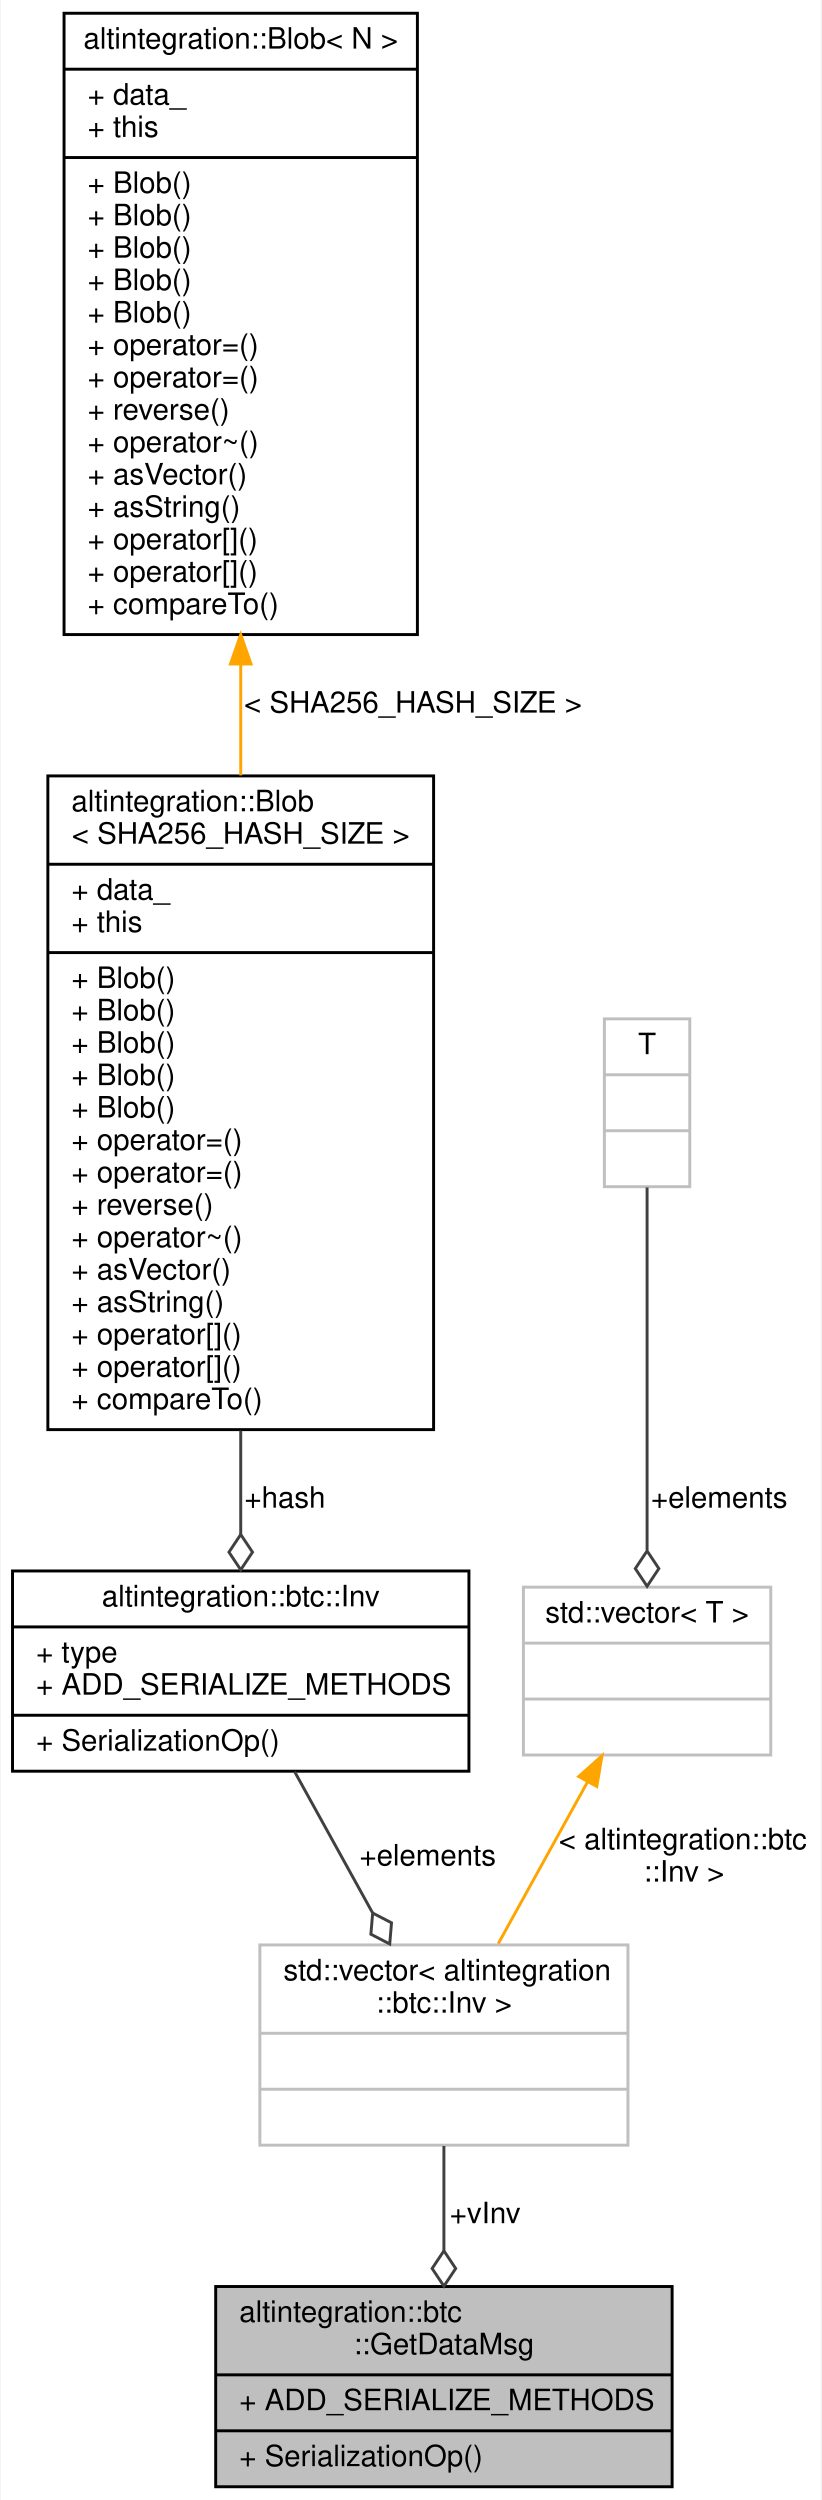
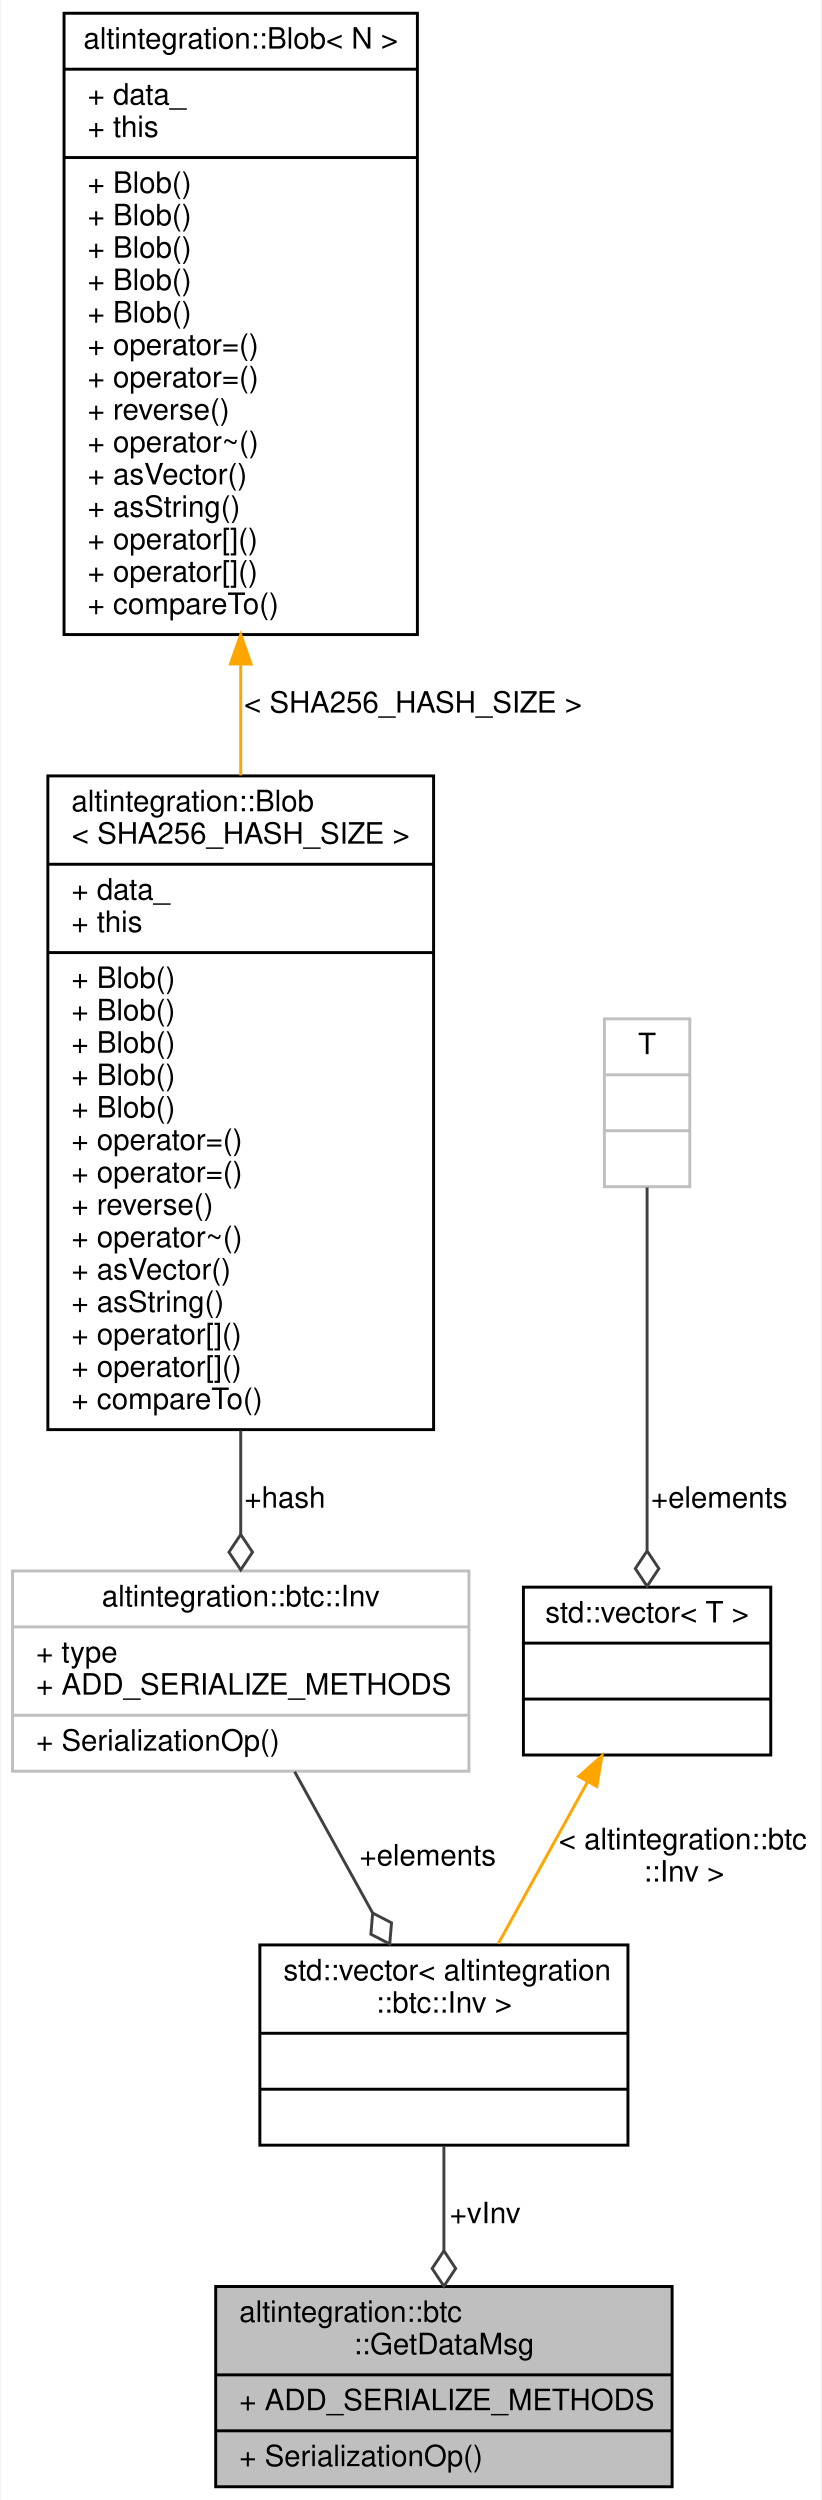
<svg xmlns="http://www.w3.org/2000/svg" xmlns:xlink="http://www.w3.org/1999/xlink" width="279pt" height="849pt" viewBox="0.00 0.00 278.50 849.00">
  <g id="graph0" class="graph" transform="scale(1 1) rotate(0) translate(4 845)">
    <polygon fill="white" stroke="transparent" points="-4,4 -4,-845 274.5,-845 274.5,4 -4,4" />
    <g id="node1" class="node">
      <g id="a_node1">
        <a xlink:title=" ">
          <polygon fill="#bfbfbf" stroke="black" points="69,-0.5 69,-68.5 224,-68.5 224,-0.5 69,-0.5" />
          <text text-anchor="start" x="77" y="-56.5" font-family="Helvetica,sans-Serif" font-size="10.00">altintegration::btc</text>
          <text text-anchor="middle" x="146.5" y="-45.5" font-family="Helvetica,sans-Serif" font-size="10.00">::GetDataMsg</text>
          <polyline fill="none" stroke="black" points="69,-38.5 224,-38.5 " />
          <text text-anchor="start" x="77" y="-26.5" font-family="Helvetica,sans-Serif" font-size="10.00">+ ADD_SERIALIZE_METHODS</text>
          <polyline fill="none" stroke="black" points="69,-19.5 224,-19.5 " />
          <text text-anchor="start" x="77" y="-7.5" font-family="Helvetica,sans-Serif" font-size="10.00">+ SerializationOp()</text>
        </a>
      </g>
    </g>
    <g id="node2" class="node">
      <g id="a_node2">
        <a xlink:title=" ">
-           <polygon fill="white" stroke="#bfbfbf" points="84,-116.5 84,-184.5 209,-184.5 209,-116.5 84,-116.5" />
+           <polygon fill="white" stroke="black" points="84,-116.5 84,-184.5 209,-184.5 209,-116.5 84,-116.5" />
          <text text-anchor="start" x="92" y="-172.5" font-family="Helvetica,sans-Serif" font-size="10.00">std::vector&lt; altintegration</text>
          <text text-anchor="middle" x="146.5" y="-161.5" font-family="Helvetica,sans-Serif" font-size="10.00">::btc::Inv &gt;</text>
-           <polyline fill="none" stroke="#bfbfbf" points="84,-154.5 209,-154.5 " />
+           <polyline fill="none" stroke="black" points="84,-154.5 209,-154.5 " />
          <text text-anchor="middle" x="146.5" y="-142.5" font-family="Helvetica,sans-Serif" font-size="10.00"> </text>
-           <polyline fill="none" stroke="#bfbfbf" points="84,-135.5 209,-135.5 " />
+           <polyline fill="none" stroke="black" points="84,-135.5 209,-135.5 " />
          <text text-anchor="middle" x="146.5" y="-123.5" font-family="Helvetica,sans-Serif" font-size="10.00"> </text>
        </a>
      </g>
    </g>
    <g id="edge1" class="edge">
      <path fill="none" stroke="#404040" d="M146.5,-116.22C146.5,-105.1 146.5,-92.51 146.5,-80.64" />
      <polygon fill="none" stroke="#404040" points="146.5,-80.62 142.5,-74.62 146.5,-68.62 150.5,-74.62 146.5,-80.62" />
      <text text-anchor="middle" x="160.5" y="-90" font-family="Helvetica,sans-Serif" font-size="10.00"> +vInv</text>
    </g>
    <g id="node3" class="node">
      <g id="a_node3">
        <a xlink:href="structaltintegration_1_1btc_1_1Inv.html" target="_top" xlink:title=" ">
-           <polygon fill="white" stroke="black" points="0,-243.5 0,-311.5 155,-311.5 155,-243.5 0,-243.5" />
+           <polygon fill="white" stroke="#bfbfbf" points="0,-243.5 0,-311.5 155,-311.5 155,-243.5 0,-243.5" />
          <text text-anchor="middle" x="77.5" y="-299.5" font-family="Helvetica,sans-Serif" font-size="10.00">altintegration::btc::Inv</text>
-           <polyline fill="none" stroke="black" points="0,-292.5 155,-292.5 " />
+           <polyline fill="none" stroke="#bfbfbf" points="0,-292.5 155,-292.5 " />
          <text text-anchor="start" x="8" y="-280.5" font-family="Helvetica,sans-Serif" font-size="10.00">+ type</text>
          <text text-anchor="start" x="8" y="-269.5" font-family="Helvetica,sans-Serif" font-size="10.00">+ ADD_SERIALIZE_METHODS</text>
-           <polyline fill="none" stroke="black" points="0,-262.5 155,-262.5 " />
+           <polyline fill="none" stroke="#bfbfbf" points="0,-262.5 155,-262.5 " />
          <text text-anchor="start" x="8" y="-250.5" font-family="Helvetica,sans-Serif" font-size="10.00">+ SerializationOp()</text>
        </a>
      </g>
    </g>
    <g id="edge2" class="edge">
      <path fill="none" stroke="#404040" d="M95.81,-243.33C103.92,-228.64 113.57,-211.15 122.27,-195.4" />
      <polygon fill="none" stroke="#404040" points="122.31,-195.33 121.7,-188.14 128.1,-184.82 128.71,-192.01 122.31,-195.33" />
      <text text-anchor="middle" x="141" y="-211.5" font-family="Helvetica,sans-Serif" font-size="10.00"> +elements</text>
    </g>
    <g id="node4" class="node">
      <g id="a_node4">
        <a xlink:href="structaltintegration_1_1Blob.html" target="_top" xlink:title=" ">
          <polygon fill="white" stroke="black" points="12,-359.5 12,-581.5 143,-581.5 143,-359.5 12,-359.5" />
          <text text-anchor="start" x="20" y="-569.5" font-family="Helvetica,sans-Serif" font-size="10.00">altintegration::Blob</text>
          <text text-anchor="middle" x="77.5" y="-558.5" font-family="Helvetica,sans-Serif" font-size="10.00">&lt; SHA256_HASH_SIZE &gt;</text>
          <polyline fill="none" stroke="black" points="12,-551.5 143,-551.5 " />
          <text text-anchor="start" x="20" y="-539.5" font-family="Helvetica,sans-Serif" font-size="10.00">+ data_</text>
          <text text-anchor="start" x="20" y="-528.5" font-family="Helvetica,sans-Serif" font-size="10.00">+ this</text>
          <polyline fill="none" stroke="black" points="12,-521.5 143,-521.5 " />
          <text text-anchor="start" x="20" y="-509.5" font-family="Helvetica,sans-Serif" font-size="10.00">+ Blob()</text>
          <text text-anchor="start" x="20" y="-498.5" font-family="Helvetica,sans-Serif" font-size="10.00">+ Blob()</text>
          <text text-anchor="start" x="20" y="-487.5" font-family="Helvetica,sans-Serif" font-size="10.00">+ Blob()</text>
          <text text-anchor="start" x="20" y="-476.5" font-family="Helvetica,sans-Serif" font-size="10.00">+ Blob()</text>
          <text text-anchor="start" x="20" y="-465.5" font-family="Helvetica,sans-Serif" font-size="10.00">+ Blob()</text>
          <text text-anchor="start" x="20" y="-454.5" font-family="Helvetica,sans-Serif" font-size="10.00">+ operator=()</text>
          <text text-anchor="start" x="20" y="-443.5" font-family="Helvetica,sans-Serif" font-size="10.00">+ operator=()</text>
          <text text-anchor="start" x="20" y="-432.5" font-family="Helvetica,sans-Serif" font-size="10.00">+ reverse()</text>
          <text text-anchor="start" x="20" y="-421.5" font-family="Helvetica,sans-Serif" font-size="10.00">+ operator~()</text>
          <text text-anchor="start" x="20" y="-410.5" font-family="Helvetica,sans-Serif" font-size="10.00">+ asVector()</text>
          <text text-anchor="start" x="20" y="-399.5" font-family="Helvetica,sans-Serif" font-size="10.00">+ asString()</text>
          <text text-anchor="start" x="20" y="-388.5" font-family="Helvetica,sans-Serif" font-size="10.00">+ operator[]()</text>
          <text text-anchor="start" x="20" y="-377.5" font-family="Helvetica,sans-Serif" font-size="10.00">+ operator[]()</text>
          <text text-anchor="start" x="20" y="-366.5" font-family="Helvetica,sans-Serif" font-size="10.00">+ compareTo()</text>
        </a>
      </g>
    </g>
    <g id="edge3" class="edge">
      <path fill="none" stroke="#404040" d="M77.5,-359.22C77.5,-346.86 77.5,-334.83 77.5,-324" />
      <polygon fill="none" stroke="#404040" points="77.5,-323.89 73.5,-317.89 77.5,-311.89 81.5,-317.89 77.5,-323.89" />
      <text text-anchor="middle" x="92.5" y="-333" font-family="Helvetica,sans-Serif" font-size="10.00"> +hash</text>
    </g>
    <g id="node5" class="node">
      <g id="a_node5">
        <a xlink:href="structaltintegration_1_1Blob.html" target="_top" xlink:title="Contiguous byte array of fixed size.">
          <polygon fill="white" stroke="black" points="17.5,-629.5 17.5,-840.5 137.5,-840.5 137.5,-629.5 17.5,-629.5" />
          <text text-anchor="middle" x="77.5" y="-828.5" font-family="Helvetica,sans-Serif" font-size="10.00">altintegration::Blob&lt; N &gt;</text>
          <polyline fill="none" stroke="black" points="17.5,-821.5 137.5,-821.5 " />
          <text text-anchor="start" x="25.5" y="-809.5" font-family="Helvetica,sans-Serif" font-size="10.00">+ data_</text>
          <text text-anchor="start" x="25.5" y="-798.5" font-family="Helvetica,sans-Serif" font-size="10.00">+ this</text>
          <polyline fill="none" stroke="black" points="17.5,-791.5 137.5,-791.5 " />
          <text text-anchor="start" x="25.5" y="-779.5" font-family="Helvetica,sans-Serif" font-size="10.00">+ Blob()</text>
          <text text-anchor="start" x="25.5" y="-768.5" font-family="Helvetica,sans-Serif" font-size="10.00">+ Blob()</text>
          <text text-anchor="start" x="25.5" y="-757.5" font-family="Helvetica,sans-Serif" font-size="10.00">+ Blob()</text>
          <text text-anchor="start" x="25.5" y="-746.5" font-family="Helvetica,sans-Serif" font-size="10.00">+ Blob()</text>
          <text text-anchor="start" x="25.5" y="-735.5" font-family="Helvetica,sans-Serif" font-size="10.00">+ Blob()</text>
          <text text-anchor="start" x="25.5" y="-724.5" font-family="Helvetica,sans-Serif" font-size="10.00">+ operator=()</text>
          <text text-anchor="start" x="25.5" y="-713.5" font-family="Helvetica,sans-Serif" font-size="10.00">+ operator=()</text>
          <text text-anchor="start" x="25.5" y="-702.5" font-family="Helvetica,sans-Serif" font-size="10.00">+ reverse()</text>
          <text text-anchor="start" x="25.5" y="-691.5" font-family="Helvetica,sans-Serif" font-size="10.00">+ operator~()</text>
          <text text-anchor="start" x="25.5" y="-680.5" font-family="Helvetica,sans-Serif" font-size="10.00">+ asVector()</text>
          <text text-anchor="start" x="25.5" y="-669.5" font-family="Helvetica,sans-Serif" font-size="10.00">+ asString()</text>
          <text text-anchor="start" x="25.5" y="-658.5" font-family="Helvetica,sans-Serif" font-size="10.00">+ operator[]()</text>
          <text text-anchor="start" x="25.5" y="-647.5" font-family="Helvetica,sans-Serif" font-size="10.00">+ operator[]()</text>
          <text text-anchor="start" x="25.5" y="-636.5" font-family="Helvetica,sans-Serif" font-size="10.00">+ compareTo()</text>
        </a>
      </g>
    </g>
    <g id="edge4" class="edge">
      <path fill="none" stroke="orange" d="M77.5,-619.48C77.5,-606.93 77.5,-594.17 77.5,-581.67" />
      <polygon fill="orange" stroke="orange" points="74,-619.5 77.5,-629.5 81,-619.5 74,-619.5" />
      <text text-anchor="middle" x="136" y="-603" font-family="Helvetica,sans-Serif" font-size="10.00"> &lt; SHA256_HASH_SIZE &gt;</text>
    </g>
    <g id="node6" class="node">
      <g id="a_node6">
        <a xlink:title=" ">
-           <polygon fill="white" stroke="#bfbfbf" points="173.5,-249 173.5,-306 257.5,-306 257.5,-249 173.5,-249" />
+           <polygon fill="white" stroke="black" points="173.5,-249 173.5,-306 257.5,-306 257.5,-249 173.5,-249" />
          <text text-anchor="middle" x="215.5" y="-294" font-family="Helvetica,sans-Serif" font-size="10.00">std::vector&lt; T &gt;</text>
-           <polyline fill="none" stroke="#bfbfbf" points="173.5,-287 257.5,-287 " />
+           <polyline fill="none" stroke="black" points="173.5,-287 257.5,-287 " />
          <text text-anchor="middle" x="215.5" y="-275" font-family="Helvetica,sans-Serif" font-size="10.00"> </text>
-           <polyline fill="none" stroke="#bfbfbf" points="173.5,-268 257.5,-268 " />
+           <polyline fill="none" stroke="black" points="173.5,-268 257.5,-268 " />
          <text text-anchor="middle" x="215.5" y="-256" font-family="Helvetica,sans-Serif" font-size="10.00"> </text>
        </a>
      </g>
    </g>
    <g id="edge5" class="edge">
      <path fill="none" stroke="orange" d="M195.35,-239.99C185.75,-222.6 174.34,-201.93 164.96,-184.94" />
      <polygon fill="orange" stroke="orange" points="192.29,-241.7 200.19,-248.76 198.42,-238.31 192.29,-241.7" />
      <text text-anchor="start" x="185.5" y="-217" font-family="Helvetica,sans-Serif" font-size="10.00"> &lt; altintegration::btc</text>
      <text text-anchor="middle" x="228" y="-206" font-family="Helvetica,sans-Serif" font-size="10.00">::Inv &gt;</text>
    </g>
    <g id="node7" class="node">
      <g id="a_node7">
        <a xlink:title=" ">
          <polygon fill="white" stroke="#bfbfbf" points="201,-442 201,-499 230,-499 230,-442 201,-442" />
          <text text-anchor="middle" x="215.5" y="-487" font-family="Helvetica,sans-Serif" font-size="10.00">T</text>
          <polyline fill="none" stroke="#bfbfbf" points="201,-480 230,-480 " />
          <text text-anchor="middle" x="215.5" y="-468" font-family="Helvetica,sans-Serif" font-size="10.00"> </text>
          <polyline fill="none" stroke="#bfbfbf" points="201,-461 230,-461 " />
          <text text-anchor="middle" x="215.5" y="-449" font-family="Helvetica,sans-Serif" font-size="10.00"> </text>
        </a>
      </g>
    </g>
    <g id="edge6" class="edge">
      <path fill="none" stroke="#404040" d="M215.5,-441.73C215.5,-409.33 215.5,-355.52 215.5,-318.6" />
      <polygon fill="none" stroke="#404040" points="215.5,-318.31 211.5,-312.31 215.5,-306.31 219.5,-312.31 215.5,-318.31" />
      <text text-anchor="middle" x="240" y="-333" font-family="Helvetica,sans-Serif" font-size="10.00"> +elements</text>
    </g>
  </g>
</svg>
